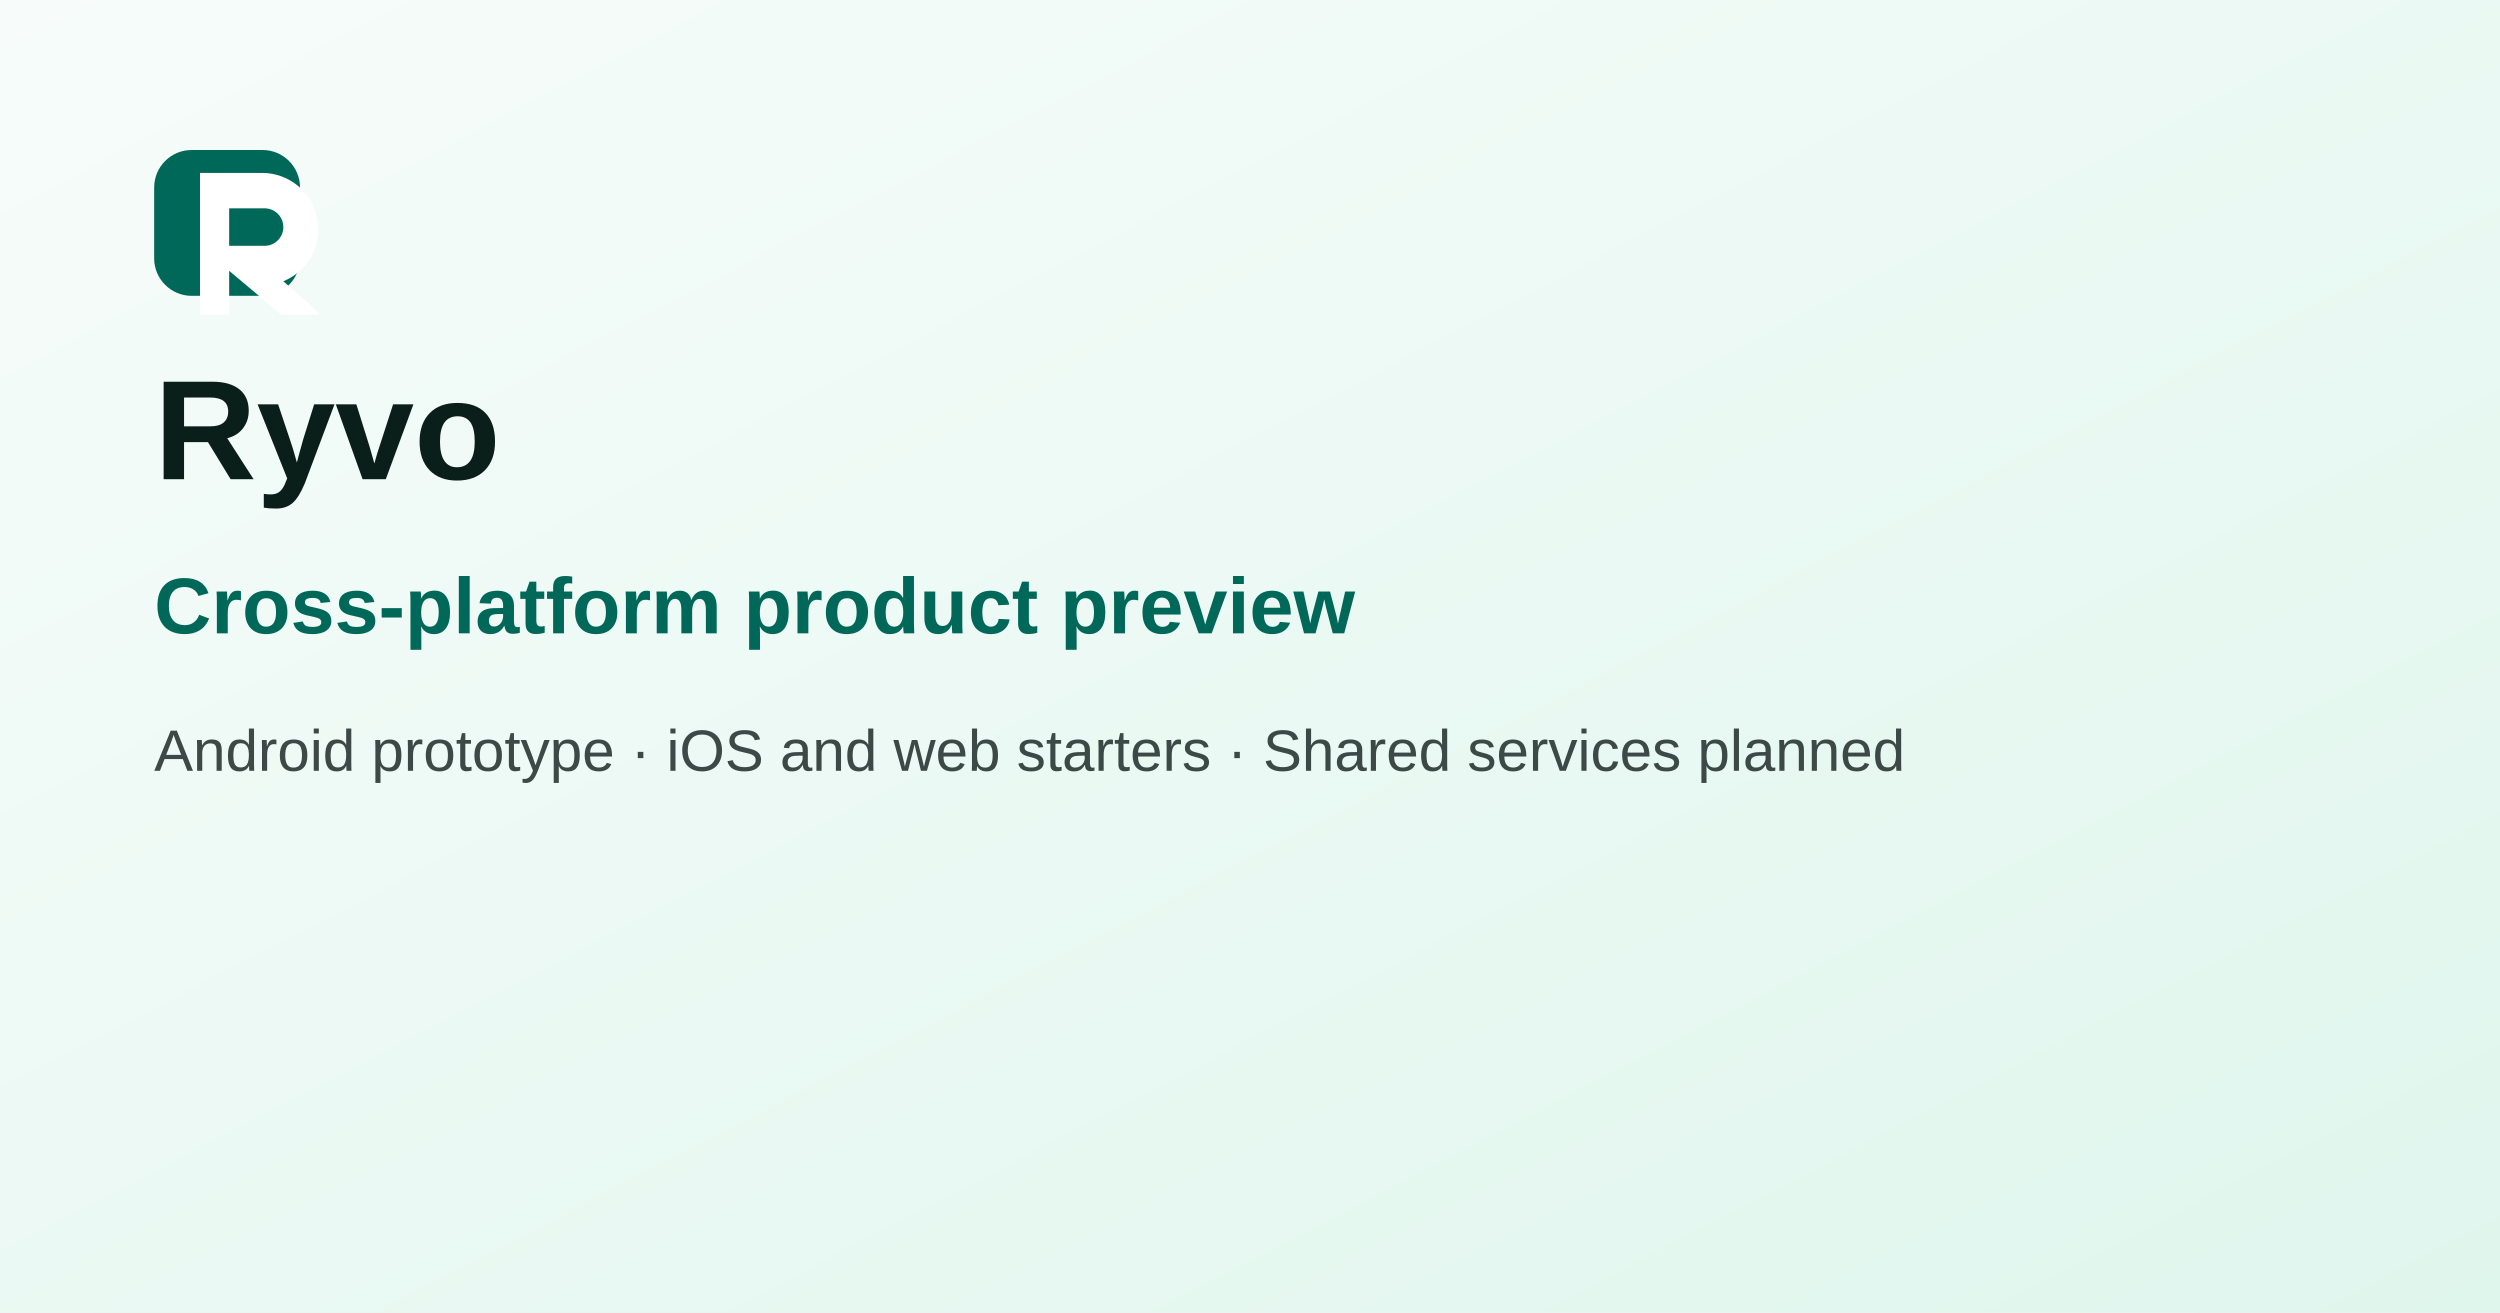
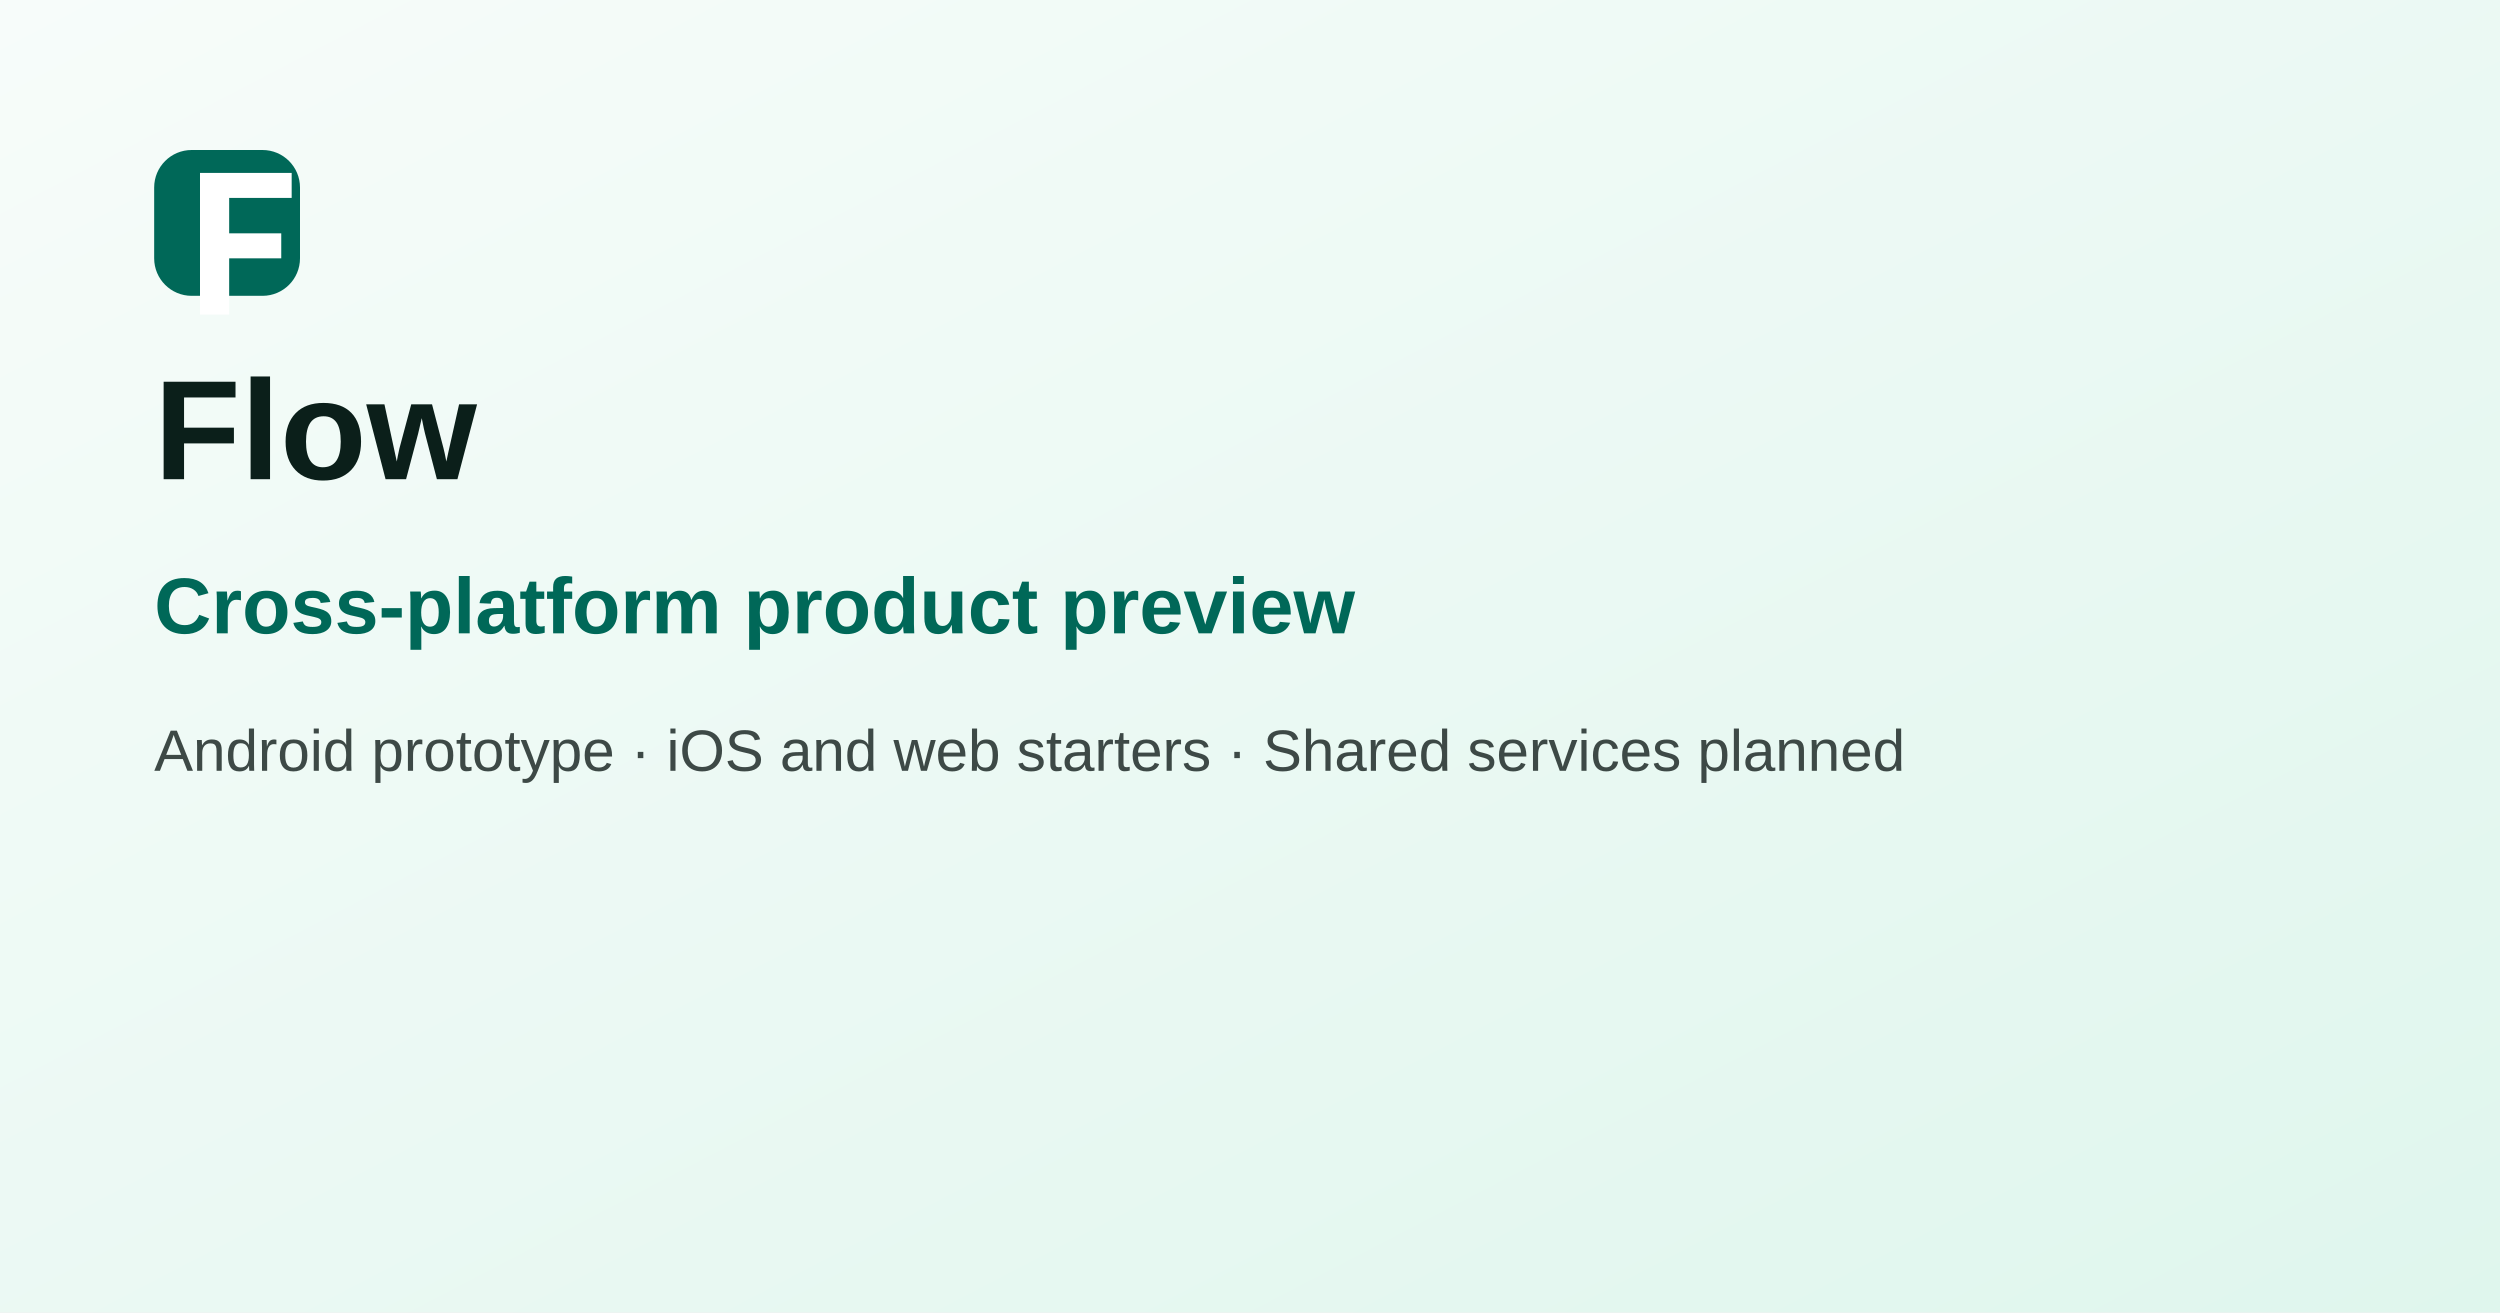
<svg xmlns="http://www.w3.org/2000/svg" width="1200" height="630" viewBox="0 0 1200 630">
  <defs>
    <linearGradient id="bg" x1="0" y1="0" x2="1" y2="1">
      <stop offset="0" stop-color="#f7fcfa" />
      <stop offset="1" stop-color="#dff6ed" />
    </linearGradient>
  </defs>
  <rect width="1200" height="630" fill="url(#bg)" />
  <rect x="74" y="72" width="70" height="70" rx="18" fill="#006858" />
-   <path d="M103 83h23a27 27 0 0 1 10 52l18 16h-19l-25-21v21H96V83h7zm7 17v18h17a9 9 0 0 0 0-18h-17z" fill="#fff" />
-   <text x="74" y="230" fill="#0b1f1a" font-family="Arial,sans-serif" font-size="68" font-weight="700">Ryvo</text>
+   <path d="M96 83h44v12h-30v17h25v12h-25v27H96V83z" fill="#fff" />
+   <text x="74" y="230" fill="#0b1f1a" font-family="Arial,sans-serif" font-size="68" font-weight="700">Flow</text>
  <text x="74" y="304" fill="#006858" font-family="Arial,sans-serif" font-size="38" font-weight="600">Cross-platform product preview</text>
  <text x="74" y="370" fill="#3d4946" font-family="Arial,sans-serif" font-size="28">Android prototype · iOS and web starters · Shared services planned</text>
</svg>
